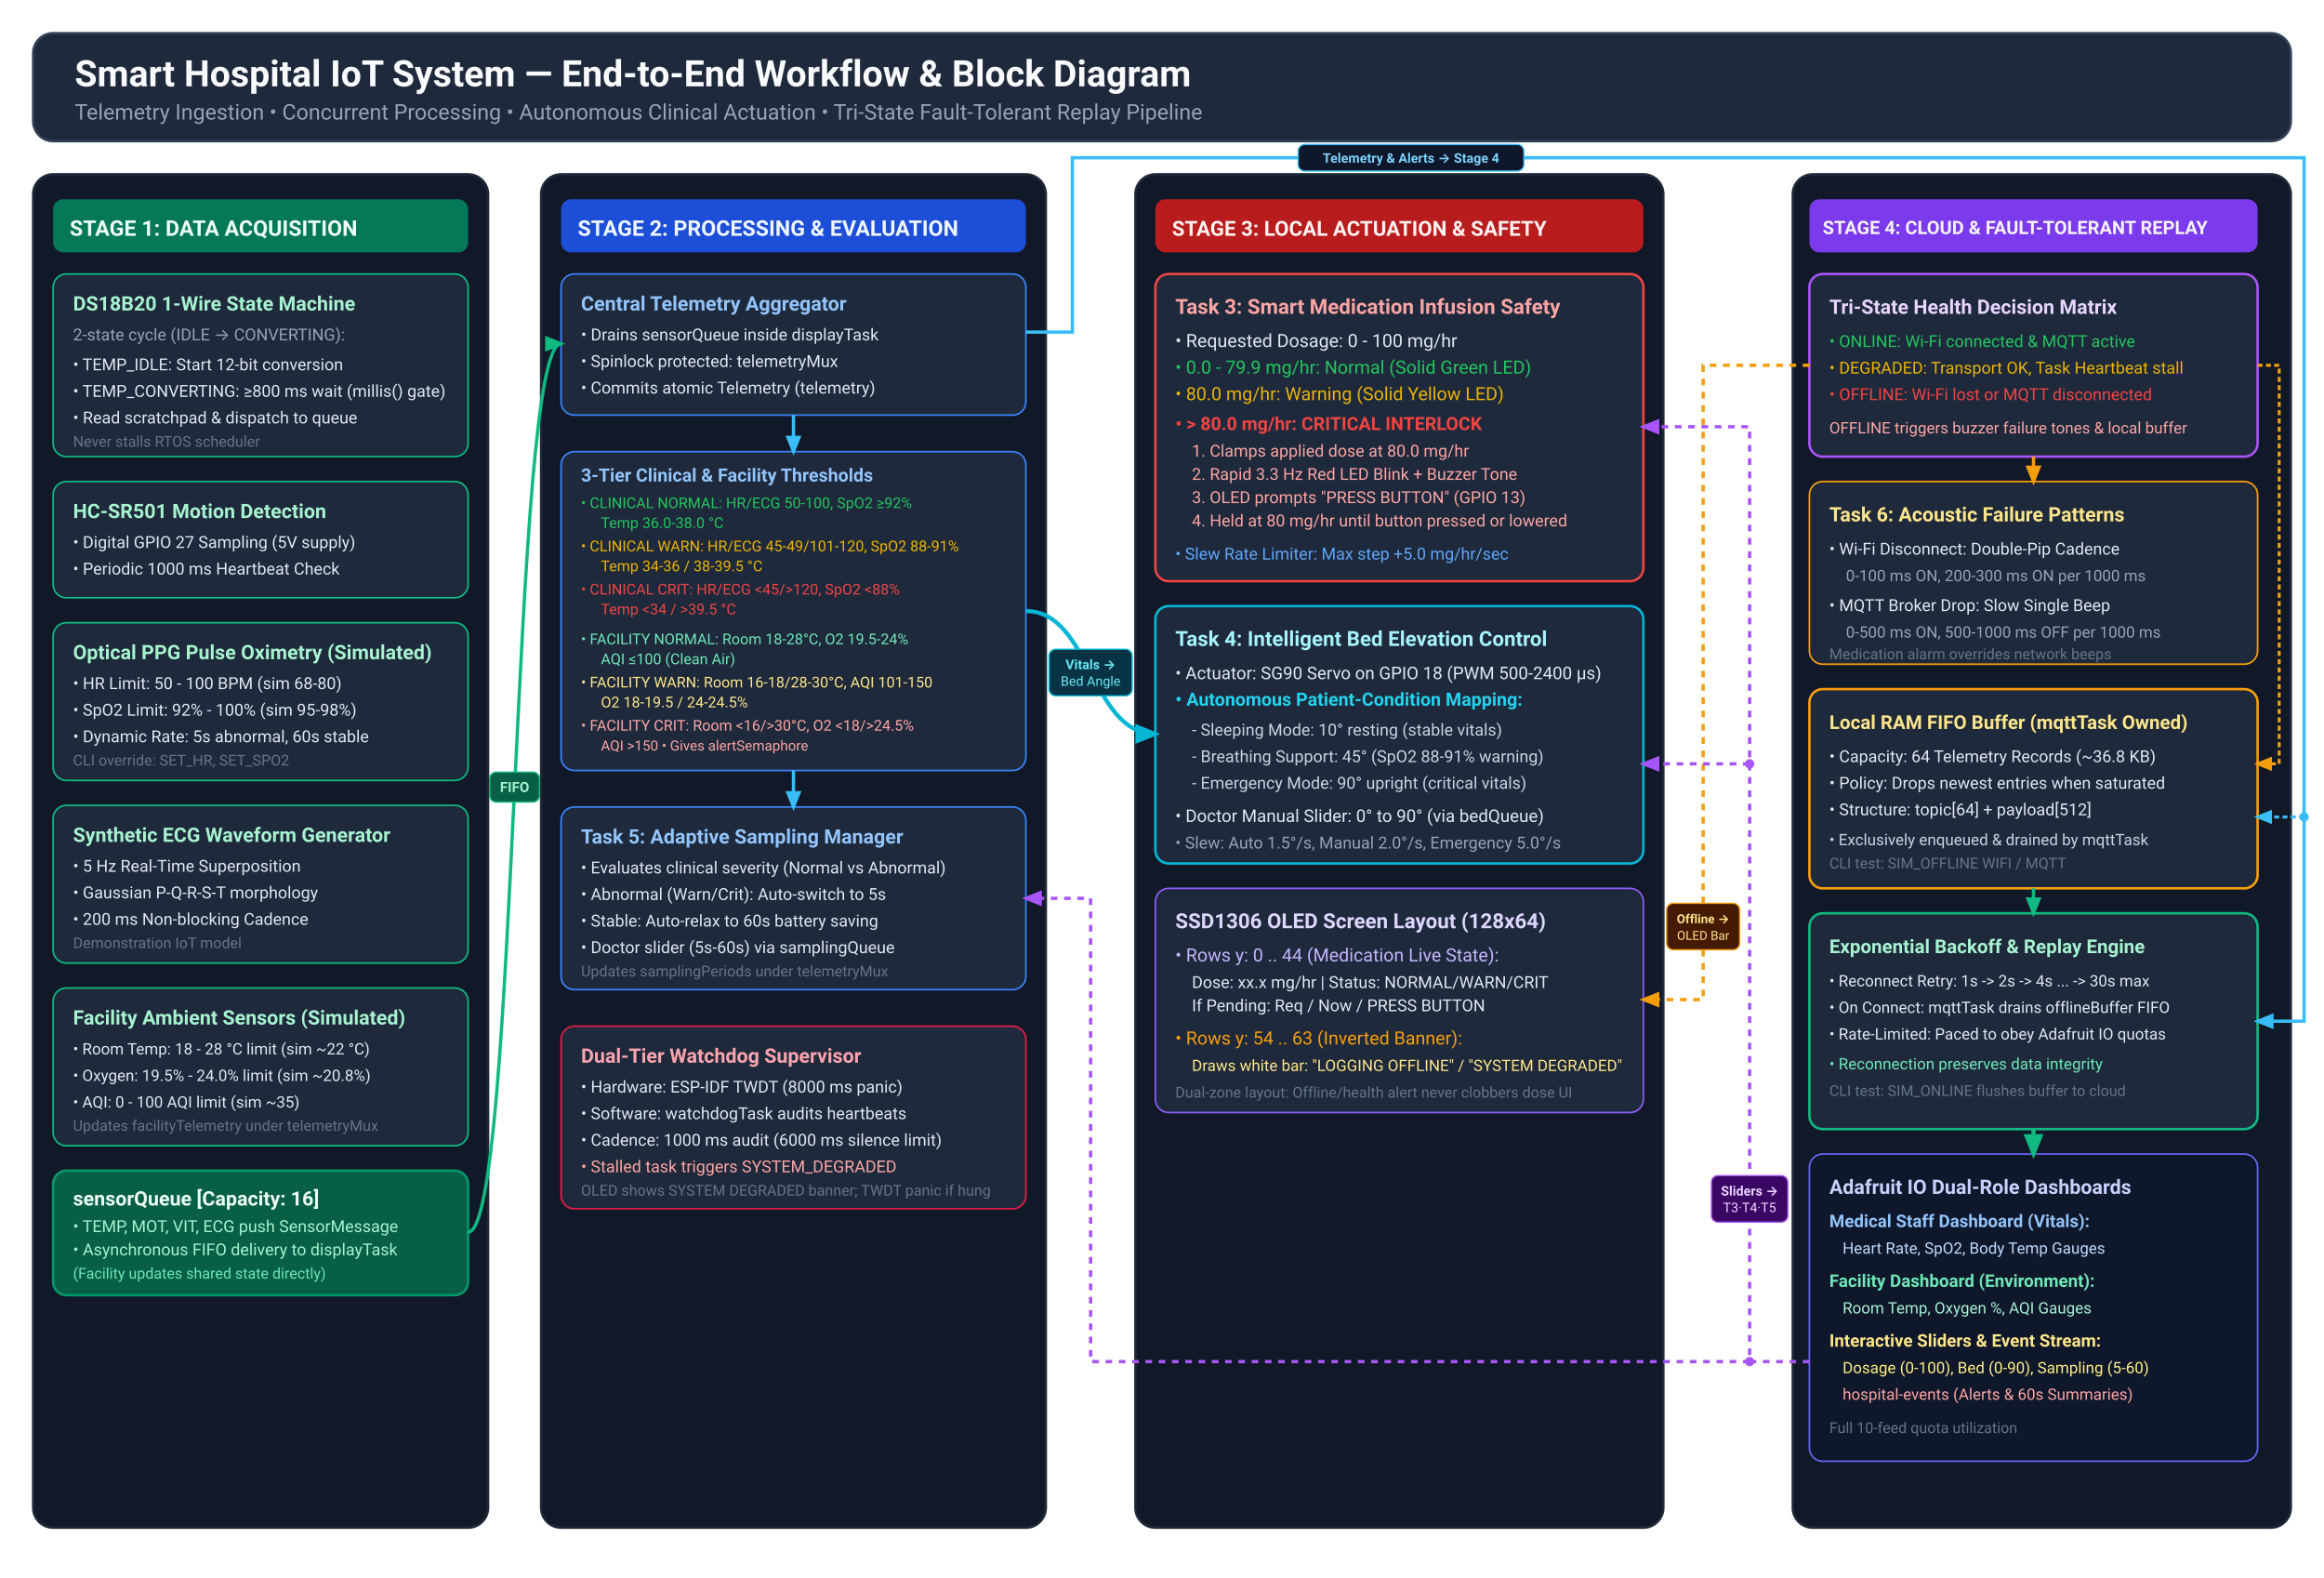
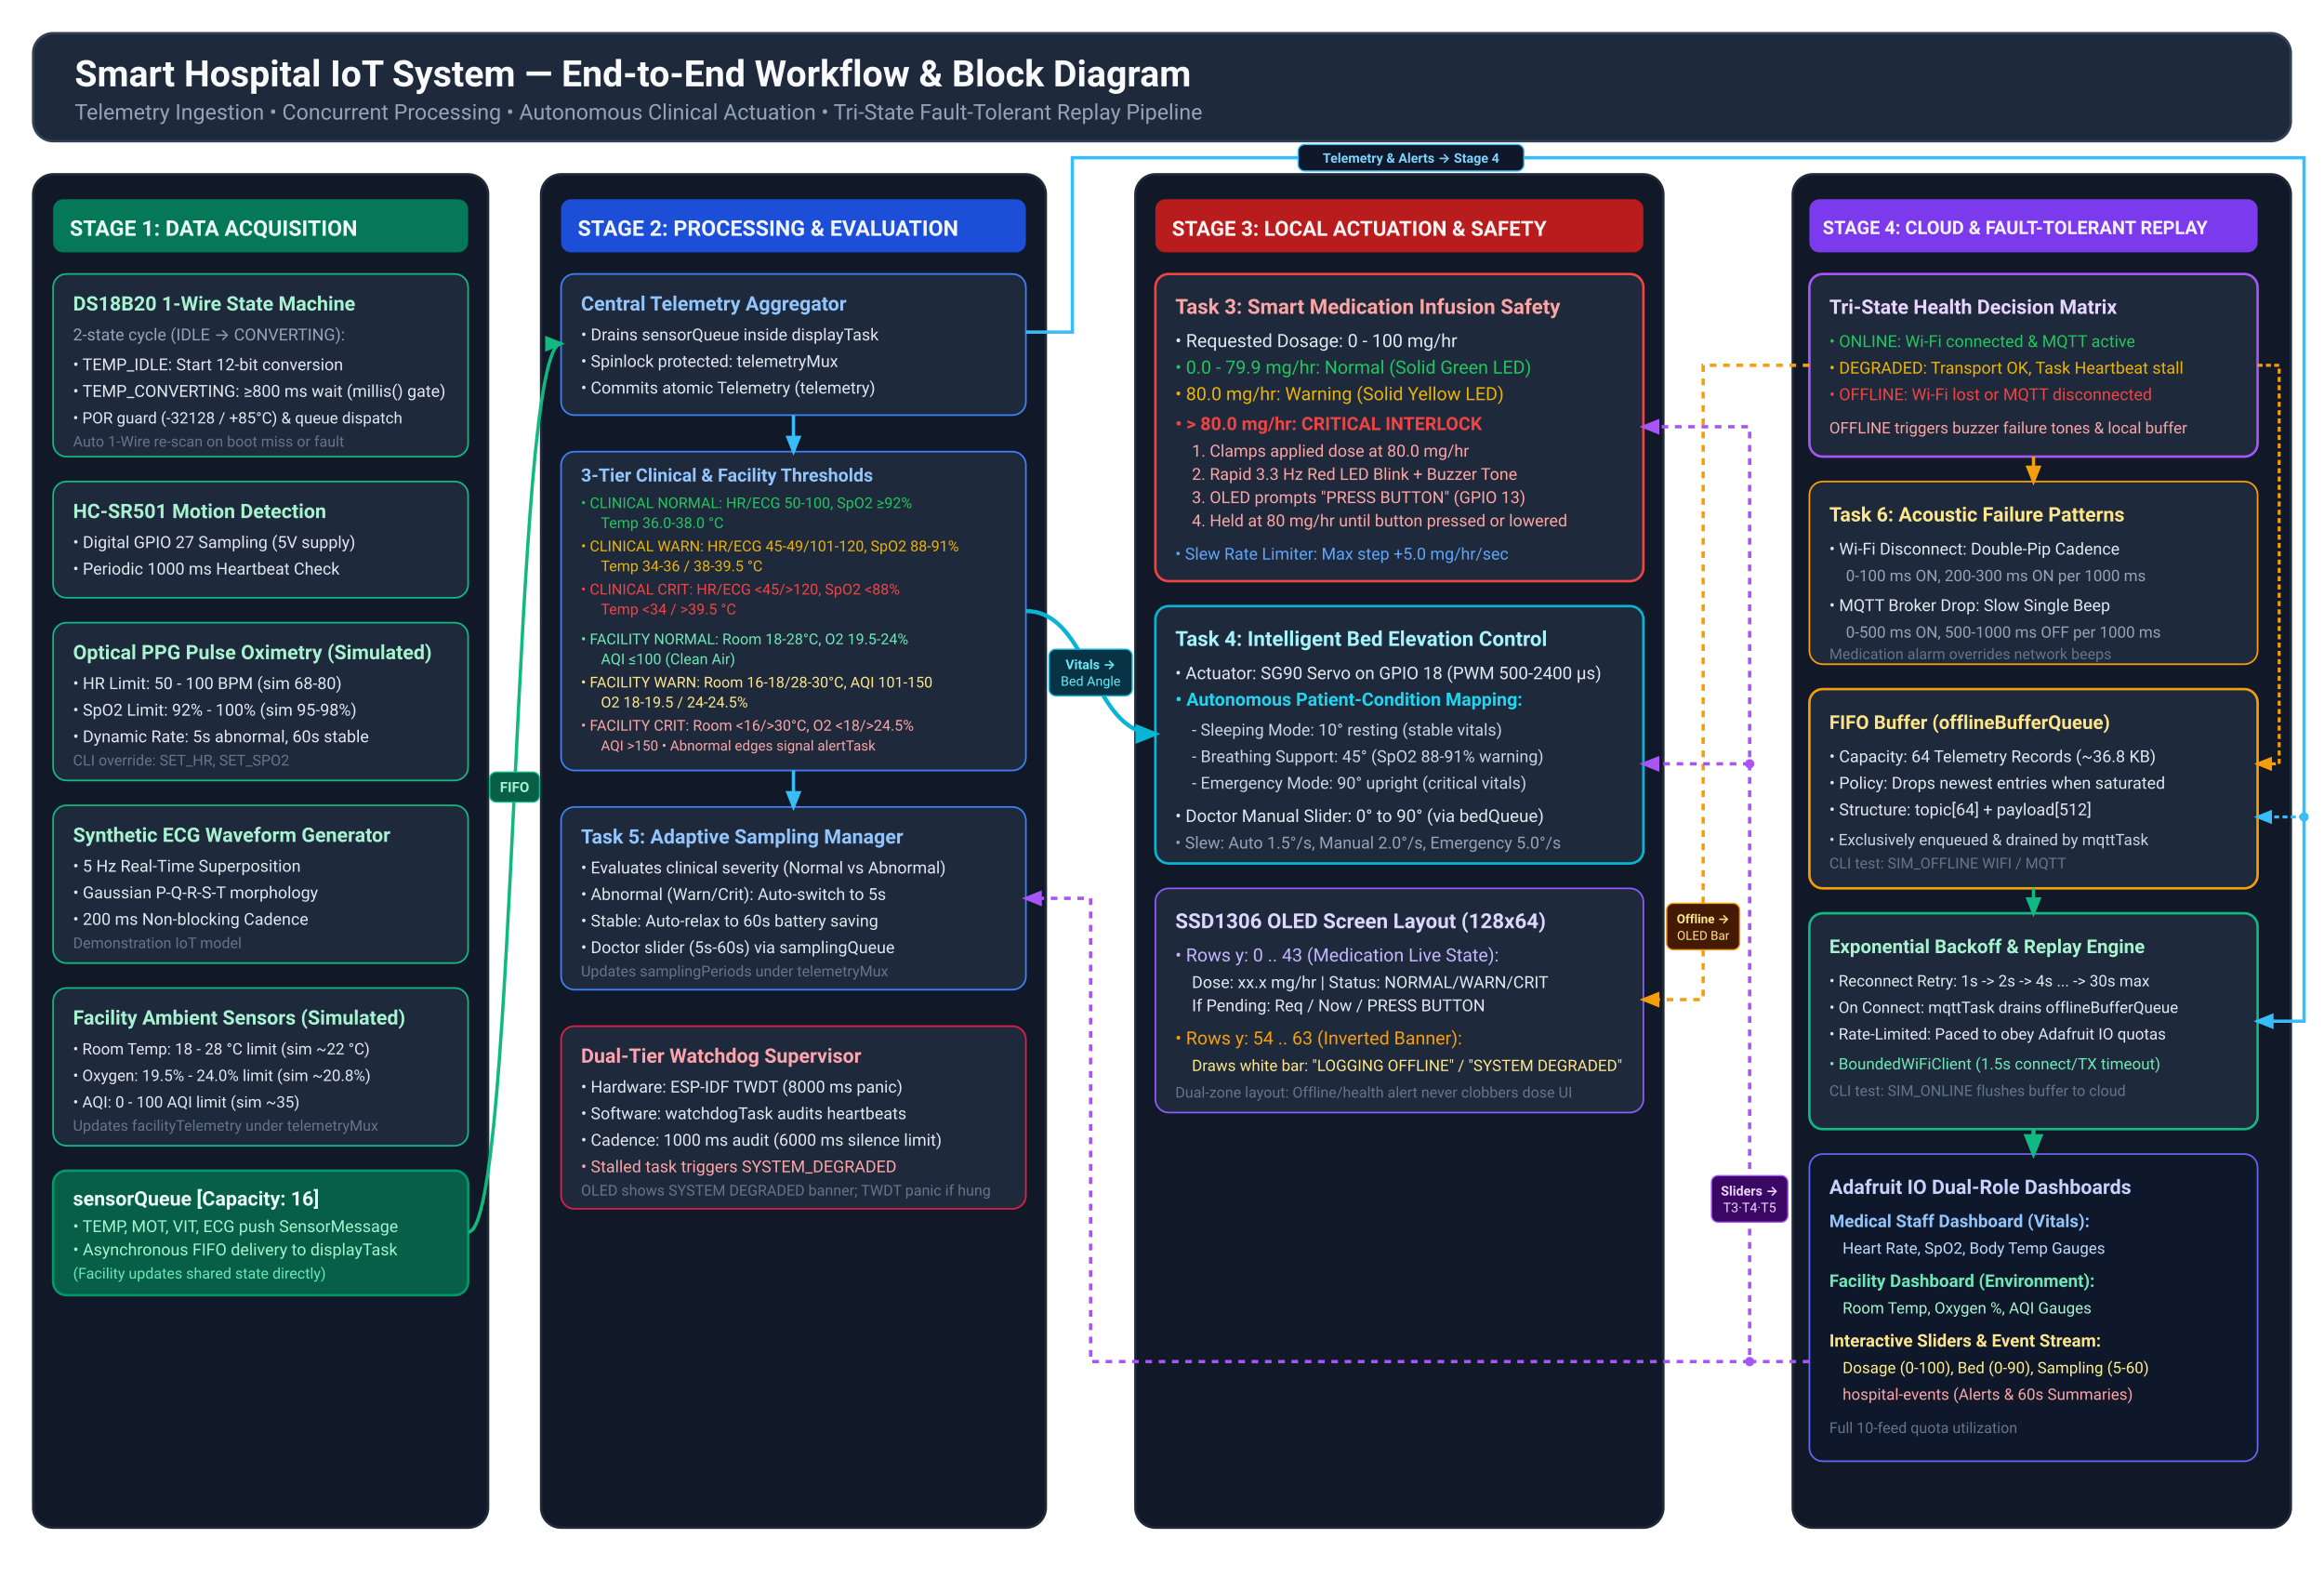
<svg xmlns="http://www.w3.org/2000/svg" viewBox="0 0 1400 950" width="1400" height="950" style="background:#0b1120; font-family:'Segoe UI', -apple-system, BlinkMacSystemFont, Roboto, sans-serif;">
  <defs>
    <linearGradient id="boxGrad1" x1="0%" y1="0%" x2="100%" y2="100%">
      <stop offset="0%" stop-color="#1e293b" />
      <stop offset="100%" stop-color="#0f172a" />
    </linearGradient>
    <linearGradient id="headerGrad" x1="0%" y1="0%" x2="100%" y2="0%">
      <stop offset="0%" stop-color="#1e3a8a" />
      <stop offset="100%" stop-color="#0f172a" />
    </linearGradient>
    <marker id="wfArrowBlue" viewBox="0 0 10 10" refX="8" refY="5" markerWidth="6" markerHeight="6" orient="auto-start-reverse">
      <path d="M 0 1 L 10 5 L 0 9 z" fill="#38bdf8" />
    </marker>
    <marker id="wfArrowGreen" viewBox="0 0 10 10" refX="8" refY="5" markerWidth="6" markerHeight="6" orient="auto-start-reverse">
      <path d="M 0 1 L 10 5 L 0 9 z" fill="#10b981" />
    </marker>
    <marker id="wfArrowAmber" viewBox="0 0 10 10" refX="8" refY="5" markerWidth="6" markerHeight="6" orient="auto-start-reverse">
      <path d="M 0 1 L 10 5 L 0 9 z" fill="#f59e0b" />
    </marker>
    <marker id="wfArrowCyan" viewBox="0 0 10 10" refX="8" refY="5" markerWidth="6" markerHeight="6" orient="auto-start-reverse">
      <path d="M 0 1 L 10 5 L 0 9 z" fill="#06b6d4" />
    </marker>
    <marker id="wfArrowPurple" viewBox="0 0 10 10" refX="8" refY="5" markerWidth="6" markerHeight="6" orient="auto-start-reverse">
      <path d="M 0 1 L 10 5 L 0 9 z" fill="#a855f7" />
    </marker>
  </defs>
  <rect x="20" y="20" width="1360" height="65" rx="12" fill="#1e293b" stroke="#334155" stroke-width="1.5" />
  <text x="45" y="52" fill="#f8fafc" font-size="22" font-weight="bold">Smart Hospital IoT System — End-to-End Workflow &amp; Block Diagram</text>
  <text x="45" y="72" fill="#94a3b8" font-size="13">Telemetry Ingestion • Concurrent Processing • Autonomous Clinical Actuation • Tri-State Fault-Tolerant Replay Pipeline</text>
  <rect x="20" y="105" width="274" height="815" rx="12" fill="#111827" stroke="#1f2937" stroke-width="1.5" />
  <rect x="32" y="120" width="250" height="32" rx="6" fill="#047857" />
  <text x="42" y="142" fill="#ecfdf5" font-size="13" font-weight="bold">STAGE 1: DATA ACQUISITION</text>
  <g transform="translate(32, 165)">
    <rect x="0" y="0" width="250" height="110" rx="8" fill="#1e293b" stroke="#10b981" stroke-width="1" />
    <text x="12" y="22" fill="#a7f3d0" font-size="12" font-weight="bold">DS18B20 1-Wire State Machine</text>
    <text x="12" y="40" fill="#94a3b8" font-size="10">2-state cycle (IDLE → CONVERTING):</text>
    <text x="12" y="58" fill="#e2e8f0" font-size="10">• TEMP_IDLE: Start 12-bit conversion</text>
    <text x="12" y="74" fill="#e2e8f0" font-size="10">• TEMP_CONVERTING: ≥800 ms wait (millis() gate)</text>
-     <text x="12" y="90" fill="#e2e8f0" font-size="10">• Read scratchpad &amp; dispatch to queue</text>
-     <text x="12" y="104" fill="#64748b" font-size="9">Never stalls RTOS scheduler</text>
+     <text x="12" y="90" fill="#e2e8f0" font-size="9.5">• POR guard (-32128 / +85°C) &amp; queue dispatch</text>
+     <text x="12" y="104" fill="#64748b" font-size="9">Auto 1-Wire re-scan on boot miss or fault</text>
    <rect x="0" y="125" width="250" height="70" rx="8" fill="#1e293b" stroke="#10b981" stroke-width="1" />
    <text x="12" y="147" fill="#a7f3d0" font-size="12" font-weight="bold">HC-SR501 Motion Detection</text>
    <text x="12" y="165" fill="#e2e8f0" font-size="10">• Digital GPIO 27 Sampling (5V supply)</text>
    <text x="12" y="181" fill="#e2e8f0" font-size="10">• Periodic 1000 ms Heartbeat Check</text>
    <rect x="0" y="210" width="250" height="95" rx="8" fill="#1e293b" stroke="#10b981" stroke-width="1" />
    <text x="12" y="232" fill="#a7f3d0" font-size="12" font-weight="bold">Optical PPG Pulse Oximetry (Simulated)</text>
    <text x="12" y="250" fill="#e2e8f0" font-size="10">• HR Limit: 50 - 100 BPM (sim 68-80)</text>
    <text x="12" y="266" fill="#e2e8f0" font-size="10">• SpO2 Limit: 92% - 100% (sim 95-98%)</text>
    <text x="12" y="282" fill="#e2e8f0" font-size="10">• Dynamic Rate: 5s abnormal, 60s stable</text>
    <text x="12" y="296" fill="#64748b" font-size="9">CLI override: SET_HR, SET_SPO2</text>
    <rect x="0" y="320" width="250" height="95" rx="8" fill="#1e293b" stroke="#10b981" stroke-width="1" />
    <text x="12" y="342" fill="#a7f3d0" font-size="12" font-weight="bold">Synthetic ECG Waveform Generator</text>
    <text x="12" y="360" fill="#e2e8f0" font-size="10">• 5 Hz Real-Time Superposition</text>
    <text x="12" y="376" fill="#e2e8f0" font-size="10">• Gaussian P-Q-R-S-T morphology</text>
    <text x="12" y="392" fill="#e2e8f0" font-size="10">• 200 ms Non-blocking Cadence</text>
    <text x="12" y="406" fill="#64748b" font-size="9">Demonstration IoT model</text>
    <rect x="0" y="430" width="250" height="95" rx="8" fill="#1e293b" stroke="#10b981" stroke-width="1" />
    <text x="12" y="452" fill="#a7f3d0" font-size="12" font-weight="bold">Facility Ambient Sensors (Simulated)</text>
    <text x="12" y="470" fill="#e2e8f0" font-size="9.5">• Room Temp: 18 - 28 °C limit (sim ~22 °C)</text>
    <text x="12" y="486" fill="#e2e8f0" font-size="9.5">• Oxygen: 19.5% - 24.0% limit (sim ~20.8%)</text>
    <text x="12" y="502" fill="#e2e8f0" font-size="9.5">• AQI: 0 - 100 AQI limit (sim ~35)</text>
    <text x="12" y="516" fill="#64748b" font-size="9">Updates facilityTelemetry under telemetryMux</text>
    <rect x="0" y="540" width="250" height="75" rx="8" fill="#065f46" stroke="#059669" stroke-width="1.5" />
    <text x="12" y="561" fill="#ecfdf5" font-size="12" font-weight="bold">sensorQueue [Capacity: 16]</text>
    <text x="12" y="577" fill="#a7f3d0" font-size="10">• TEMP, MOT, VIT, ECG push SensorMessage</text>
    <text x="12" y="591" fill="#a7f3d0" font-size="10">• Asynchronous FIFO delivery to displayTask</text>
    <text x="12" y="605" fill="#6ee7b7" font-size="9">(Facility updates shared state directly)</text>
  </g>
  <rect x="326" y="105" width="304" height="815" rx="12" fill="#111827" stroke="#1f2937" stroke-width="1.5" />
  <rect x="338" y="120" width="280" height="32" rx="6" fill="#1d4ed8" />
  <text x="348" y="142" fill="#eff6ff" font-size="13" font-weight="bold">STAGE 2: PROCESSING &amp; EVALUATION</text>
  <g transform="translate(338, 165)">
    <rect x="0" y="0" width="280" height="85" rx="8" fill="#1e293b" stroke="#3b82f6" stroke-width="1" />
    <text x="12" y="22" fill="#93c5fd" font-size="12" font-weight="bold">Central Telemetry Aggregator</text>
    <text x="12" y="40" fill="#e2e8f0" font-size="10">• Drains sensorQueue inside displayTask</text>
    <text x="12" y="56" fill="#e2e8f0" font-size="10">• Spinlock protected: telemetryMux</text>
    <text x="12" y="72" fill="#e2e8f0" font-size="10">• Commits atomic Telemetry (telemetry)</text>
    <rect x="0" y="107" width="280" height="192" rx="8" fill="#1e293b" stroke="#3b82f6" stroke-width="1" />
    <text x="12" y="125" fill="#93c5fd" font-size="11" font-weight="bold">3-Tier Clinical &amp; Facility Thresholds</text>
    <text x="12" y="141" fill="#22c55e" font-size="9">• CLINICAL NORMAL: HR/ECG 50-100, SpO2 ≥92%</text>
    <text x="24" y="153" fill="#22c55e" font-size="9">Temp 36.0-38.0 °C</text>
    <text x="12" y="167" fill="#eab308" font-size="9">• CLINICAL WARN: HR/ECG 45-49/101-120, SpO2 88-91%</text>
    <text x="24" y="179" fill="#eab308" font-size="9">Temp 34-36 / 38-39.5 °C</text>
    <text x="12" y="193" fill="#ef4444" font-size="9">• CLINICAL CRIT: HR/ECG &lt;45/&gt;120, SpO2 &lt;88%</text>
    <text x="24" y="205" fill="#ef4444" font-size="9">Temp &lt;34 / &gt;39.5 °C</text>
    <text x="12" y="223" fill="#6ee7b7" font-size="9">• FACILITY NORMAL: Room 18-28°C, O2 19.5-24%</text>
    <text x="24" y="235" fill="#6ee7b7" font-size="9">AQI ≤100 (Clean Air)</text>
    <text x="12" y="249" fill="#fde68a" font-size="9">• FACILITY WARN: Room 16-18/28-30°C, AQI 101-150</text>
    <text x="24" y="261" fill="#fde68a" font-size="9">O2 18-19.5 / 24-24.5%</text>
    <text x="12" y="275" fill="#fca5a5" font-size="9">• FACILITY CRIT: Room &lt;16/&gt;30°C, O2 &lt;18/&gt;24.5%</text>
-     <text x="24" y="287" fill="#fca5a5" font-size="8.5">AQI &gt;150 • Gives alertSemaphore</text>
+     <text x="24" y="287" fill="#fca5a5" font-size="8.5">AQI &gt;150 • Abnormal edges signal alertTask</text>
    <rect x="0" y="321" width="280" height="110" rx="8" fill="#1e293b" stroke="#3b82f6" stroke-width="1" />
    <text x="12" y="343" fill="#93c5fd" font-size="12" font-weight="bold">Task 5: Adaptive Sampling Manager</text>
    <text x="12" y="361" fill="#e2e8f0" font-size="10">• Evaluates clinical severity (Normal vs Abnormal)</text>
    <text x="12" y="377" fill="#e2e8f0" font-size="10">• Abnormal (Warn/Crit): Auto-switch to 5s</text>
    <text x="12" y="393" fill="#e2e8f0" font-size="10">• Stable: Auto-relax to 60s battery saving</text>
    <text x="12" y="409" fill="#e2e8f0" font-size="10">• Doctor slider (5s-60s) via samplingQueue</text>
    <text x="12" y="423" fill="#64748b" font-size="9">Updates samplingPeriods under telemetryMux</text>
    <rect x="0" y="453" width="280" height="110" rx="8" fill="#1e293b" stroke="#e11d48" stroke-width="1" />
    <text x="12" y="475" fill="#fda4af" font-size="12" font-weight="bold">Dual-Tier Watchdog Supervisor</text>
    <text x="12" y="493" fill="#e2e8f0" font-size="10">• Hardware: ESP-IDF TWDT (8000 ms panic)</text>
    <text x="12" y="509" fill="#e2e8f0" font-size="10">• Software: watchdogTask audits heartbeats</text>
    <text x="12" y="525" fill="#e2e8f0" font-size="10">• Cadence: 1000 ms audit (6000 ms silence limit)</text>
    <text x="12" y="541" fill="#fca5a5" font-size="10">• Stalled task triggers SYSTEM_DEGRADED</text>
    <text x="12" y="555" fill="#64748b" font-size="9">OLED shows SYSTEM DEGRADED banner; TWDT panic if hung</text>
  </g>
  <rect x="684" y="105" width="318" height="815" rx="12" fill="#111827" stroke="#1f2937" stroke-width="1.5" />
  <rect x="696" y="120" width="294" height="32" rx="6" fill="#b91c1c" />
  <text x="706" y="142" fill="#fef2f2" font-size="12.5" font-weight="bold">STAGE 3: LOCAL ACTUATION &amp; SAFETY</text>
  <g transform="translate(696, 165)">
    <rect x="0" y="0" width="294" height="185" rx="8" fill="#1e293b" stroke="#ef4444" stroke-width="1.5" />
    <text x="12" y="24" fill="#fca5a5" font-size="12.5" font-weight="bold">Task 3: Smart Medication Infusion Safety</text>
    <text x="12" y="44" fill="#e2e8f0" font-size="11">• Requested Dosage: 0 - 100 mg/hr</text>
    <text x="12" y="60" fill="#22c55e" font-size="11">• 0.0 - 79.9 mg/hr: Normal (Solid Green LED)</text>
    <text x="12" y="76" fill="#eab308" font-size="11">• 80.0 mg/hr: Warning (Solid Yellow LED)</text>
    <text x="12" y="94" fill="#ef4444" font-size="11" font-weight="bold">• &gt; 80.0 mg/hr: CRITICAL INTERLOCK</text>
    <text x="22" y="110" fill="#fca5a5" font-size="10">1. Clamps applied dose at 80.0 mg/hr</text>
    <text x="22" y="124" fill="#fca5a5" font-size="10">2. Rapid 3.3 Hz Red LED Blink + Buzzer Tone</text>
    <text x="22" y="138" fill="#fca5a5" font-size="10">3. OLED prompts "PRESS BUTTON" (GPIO 13)</text>
    <text x="22" y="152" fill="#fca5a5" font-size="10">4. Held at 80 mg/hr until button pressed or lowered</text>
    <text x="12" y="172" fill="#60a5fa" font-size="10">• Slew Rate Limiter: Max step +5.0 mg/hr/sec</text>
    <rect x="0" y="200" width="294" height="155" rx="8" fill="#1e293b" stroke="#06b6d4" stroke-width="1.5" />
    <text x="12" y="224" fill="#a5f3fc" font-size="12.5" font-weight="bold">Task 4: Intelligent Bed Elevation Control</text>
    <text x="12" y="244" fill="#e2e8f0" font-size="10.5">• Actuator: SG90 Servo on GPIO 18 (PWM 500-2400 μs)</text>
    <text x="12" y="260" fill="#22d3ee" font-size="11" font-weight="bold">• Autonomous Patient-Condition Mapping:</text>
    <text x="22" y="278" fill="#cbd5e1" font-size="10">- Sleeping Mode: 10° resting (stable vitals)</text>
    <text x="22" y="294" fill="#cbd5e1" font-size="10">- Breathing Support: 45° (SpO2 88-91% warning)</text>
    <text x="22" y="310" fill="#cbd5e1" font-size="10">- Emergency Mode: 90° upright (critical vitals)</text>
    <text x="12" y="330" fill="#e2e8f0" font-size="10.5">• Doctor Manual Slider: 0° to 90° (via bedQueue)</text>
    <text x="12" y="346" fill="#94a3b8" font-size="10">• Slew: Auto 1.5°/s, Manual 2.0°/s, Emergency 5.0°/s</text>
    <rect x="0" y="370" width="294" height="135" rx="8" fill="#1e293b" stroke="#8b5cf6" stroke-width="1" />
    <text x="12" y="394" fill="#ddd6fe" font-size="12.5" font-weight="bold">SSD1306 OLED Screen Layout (128x64)</text>
-     <text x="12" y="414" fill="#c4b5fd" font-size="11">• Rows y: 0 .. 44 (Medication Live State):</text>
+     <text x="12" y="414" fill="#c4b5fd" font-size="11">• Rows y: 0 .. 43 (Medication Live State):</text>
    <text x="22" y="430" fill="#e2e8f0" font-size="10">Dose: xx.x mg/hr | Status: NORMAL/WARN/CRIT</text>
    <text x="22" y="444" fill="#e2e8f0" font-size="10">If Pending: Req / Now / PRESS BUTTON</text>
    <text x="12" y="464" fill="#f59e0b" font-size="11">• Rows y: 54 .. 63 (Inverted Banner):</text>
    <text x="22" y="480" fill="#fde68a" font-size="9.5">Draws white bar: "LOGGING OFFLINE" / "SYSTEM DEGRADED"</text>
    <text x="12" y="496" fill="#64748b" font-size="9">Dual-zone layout: Offline/health alert never clobbers dose UI</text>
  </g>
  <rect x="1080" y="105" width="300" height="815" rx="12" fill="#111827" stroke="#1f2937" stroke-width="1.5" />
  <rect x="1090" y="120" width="270" height="32" rx="6" fill="#7c3aed" />
  <text x="1098" y="141" fill="#f5f3ff" font-size="11.2" font-weight="bold">STAGE 4: CLOUD &amp; FAULT-TOLERANT REPLAY</text>
  <g transform="translate(1090, 165)">
    <rect x="0" y="0" width="270" height="110" rx="8" fill="#1e293b" stroke="#a855f7" stroke-width="1.5" />
    <text x="12" y="24" fill="#e9d5ff" font-size="12" font-weight="bold">Tri-State Health Decision Matrix</text>
    <text x="12" y="44" fill="#22c55e" font-size="10">• ONLINE: Wi-Fi connected &amp; MQTT active</text>
    <text x="12" y="60" fill="#eab308" font-size="10">• DEGRADED: Transport OK, Task Heartbeat stall</text>
    <text x="12" y="76" fill="#ef4444" font-size="10">• OFFLINE: Wi-Fi lost or MQTT disconnected</text>
    <text x="12" y="96" fill="#fca5a5" font-size="9.5">OFFLINE triggers buzzer failure tones &amp; local buffer</text>
    <rect x="0" y="125" width="270" height="110" rx="8" fill="#1e293b" stroke="#f59e0b" stroke-width="1" />
    <text x="12" y="149" fill="#fde68a" font-size="12" font-weight="bold">Task 6: Acoustic Failure Patterns</text>
    <text x="12" y="169" fill="#e2e8f0" font-size="10">• Wi-Fi Disconnect: Double-Pip Cadence</text>
    <text x="22" y="185" fill="#94a3b8" font-size="9.5">0-100 ms ON, 200-300 ms ON per 1000 ms</text>
    <text x="12" y="203" fill="#e2e8f0" font-size="10">• MQTT Broker Drop: Slow Single Beep</text>
    <text x="22" y="219" fill="#94a3b8" font-size="9.5">0-500 ms ON, 500-1000 ms OFF per 1000 ms</text>
    <text x="12" y="232" fill="#64748b" font-size="9">Medication alarm overrides network beeps</text>
    <rect x="0" y="250" width="270" height="120" rx="8" fill="#1e293b" stroke="#f59e0b" stroke-width="1.5" />
-     <text x="12" y="274" fill="#fde68a" font-size="11.5" font-weight="bold">Local RAM FIFO Buffer (mqttTask Owned)</text>
+     <text x="12" y="274" fill="#fde68a" font-size="11.5" font-weight="bold">FIFO Buffer (offlineBufferQueue)</text>
    <text x="12" y="294" fill="#e2e8f0" font-size="10">• Capacity: 64 Telemetry Records (~36.8 KB)</text>
    <text x="12" y="310" fill="#e2e8f0" font-size="10">• Policy: Drops newest entries when saturated</text>
    <text x="12" y="326" fill="#e2e8f0" font-size="10">• Structure: topic[64] + payload[512]</text>
    <text x="12" y="344" fill="#cbd5e1" font-size="9.5">• Exclusively enqueued &amp; drained by mqttTask</text>
    <text x="12" y="358" fill="#64748b" font-size="9">CLI test: SIM_OFFLINE WIFI / MQTT</text>
    <rect x="0" y="385" width="270" height="130" rx="8" fill="#1e293b" stroke="#10b981" stroke-width="1.5" />
    <text x="12" y="409" fill="#a7f3d0" font-size="11.5" font-weight="bold">Exponential Backoff &amp; Replay Engine</text>
    <text x="12" y="429" fill="#e2e8f0" font-size="9.5">• Reconnect Retry: 1s -&gt; 2s -&gt; 4s ... -&gt; 30s max</text>
-     <text x="12" y="445" fill="#e2e8f0" font-size="9.5">• On Connect: mqttTask drains offlineBuffer FIFO</text>
+     <text x="12" y="445" fill="#e2e8f0" font-size="9.5">• On Connect: mqttTask drains offlineBufferQueue</text>
    <text x="12" y="461" fill="#e2e8f0" font-size="9.5">• Rate-Limited: Paced to obey Adafruit IO quotas</text>
-     <text x="12" y="479" fill="#6ee7b7" font-size="9.5">• Reconnection preserves data integrity</text>
+     <text x="12" y="479" fill="#6ee7b7" font-size="9.5">• BoundedWiFiClient (1.5s connect/TX timeout)</text>
    <text x="12" y="495" fill="#64748b" font-size="9">CLI test: SIM_ONLINE flushes buffer to cloud</text>
    <rect x="0" y="530" width="270" height="185" rx="8" fill="#0f172a" stroke="#6366f1" stroke-width="1" />
    <text x="12" y="554" fill="#c7d2fe" font-size="12" font-weight="bold">Adafruit IO Dual-Role Dashboards</text>
    <text x="12" y="574" fill="#93c5fd" font-size="10.5" font-weight="bold">Medical Staff Dashboard (Vitals):</text>
    <text x="20" y="590" fill="#bfdbfe" font-size="9.5">Heart Rate, SpO2, Body Temp Gauges</text>
    <text x="12" y="610" fill="#6ee7b7" font-size="10.5" font-weight="bold">Facility Dashboard (Environment):</text>
    <text x="20" y="626" fill="#a7f3d0" font-size="9.5">Room Temp, Oxygen %, AQI Gauges</text>
    <text x="12" y="646" fill="#fde68a" font-size="10.5" font-weight="bold">Interactive Sliders &amp; Event Stream:</text>
    <text x="20" y="662" fill="#fef08a" font-size="9.5">Dosage (0-100), Bed (0-90), Sampling (5-60)</text>
    <text x="20" y="678" fill="#fca5a5" font-size="9.5">hospital-events (Alerts &amp; 60s Summaries)</text>
    <text x="12" y="698" fill="#64748b" font-size="9">Full 10-feed quota utilization</text>
  </g>
  <path d="M 282 742 C 312 742, 308 207, 338 207" stroke="#10b981" stroke-width="2" fill="none" marker-end="url(#wfArrowGreen)" />
  <rect x="295" y="465" width="30" height="18" rx="4" fill="#065f46" stroke="#10b981" stroke-width="0.8" />
  <text x="310" y="477" text-anchor="middle" fill="#a7f3d0" font-size="8.5" font-weight="bold">FIFO</text>
  <path d="M 478 250 L 478 272" stroke="#38bdf8" stroke-width="2" fill="none" marker-end="url(#wfArrowBlue)" />
  <path d="M 478 464 L 478 486" stroke="#38bdf8" stroke-width="2" fill="none" marker-end="url(#wfArrowBlue)" />
  <path d="M 618 368 C 657 368, 657 442, 696 442" stroke="#06b6d4" stroke-width="2.5" fill="none" marker-end="url(#wfArrowCyan)" />
  <rect x="632" y="391" width="50" height="28" rx="4" fill="#083344" stroke="#06b6d4" stroke-width="0.8" />
  <text x="657" y="403" text-anchor="middle" fill="#67e8f9" font-size="8" font-weight="bold">Vitals →</text>
  <text x="657" y="413" text-anchor="middle" fill="#67e8f9" font-size="8">Bed Angle</text>
  <path d="M 1225 275 L 1225 290" stroke="#f59e0b" stroke-width="2" fill="none" marker-end="url(#wfArrowAmber)" />
  <path d="M 1360 220 L 1373 220 L 1373 460 L 1360 460" stroke="#f59e0b" stroke-width="1.8" stroke-dasharray="3,2" fill="none" marker-end="url(#wfArrowAmber)" />
  <path d="M 1225 535 L 1225 550" stroke="#10b981" stroke-width="2" fill="none" marker-end="url(#wfArrowGreen)" />
  <path d="M 1225 680 L 1225 695" stroke="#10b981" stroke-width="2.5" fill="none" marker-end="url(#wfArrowGreen)" />
  <path d="M 618 200 L 646 200 L 646 95 L 1388 95 L 1388 615 L 1360 615" stroke="#38bdf8" stroke-width="2" fill="none" marker-end="url(#wfArrowBlue)" />
  <path d="M 1388 492 L 1360 492" stroke="#38bdf8" stroke-width="1.8" stroke-dasharray="3,2" fill="none" marker-end="url(#wfArrowBlue)" />
  <circle cx="1388" cy="492" r="2.8" fill="#38bdf8" />
  <rect x="782" y="87" width="136" height="16" rx="4" fill="#0f172a" stroke="#38bdf8" stroke-width="0.8" />
  <text x="850" y="98" text-anchor="middle" fill="#7dd3fc" font-size="8" font-weight="bold">Telemetry &amp; Alerts → Stage 4</text>
  <path d="M 1090 220 L 1026 220 L 1026 602 L 990 602" stroke="#f59e0b" stroke-width="2" stroke-dasharray="4,4" fill="none" marker-end="url(#wfArrowAmber)" />
  <rect x="1004" y="544" width="44" height="28" rx="4" fill="#451a03" stroke="#f59e0b" stroke-width="0.8" />
  <text x="1026" y="556" text-anchor="middle" fill="#fde68a" font-size="7.5" font-weight="bold">Offline →</text>
  <text x="1026" y="566" text-anchor="middle" fill="#fde68a" font-size="7.5">OLED Bar</text>
  <path d="M 1090 820 L 1054 820 L 1054 257 L 990 257" stroke="#a855f7" stroke-width="2" stroke-dasharray="4,4" fill="none" marker-end="url(#wfArrowPurple)" />
  <path d="M 1054 460 L 990 460" stroke="#a855f7" stroke-width="2" stroke-dasharray="4,4" fill="none" marker-end="url(#wfArrowPurple)" />
  <circle cx="1054" cy="460" r="2.8" fill="#a855f7" />
  <path d="M 1054 820 L 657 820 L 657 541 L 618 541" stroke="#a855f7" stroke-width="2" stroke-dasharray="4,4" fill="none" marker-end="url(#wfArrowPurple)" />
  <circle cx="1054" cy="820" r="2.8" fill="#a855f7" />
  <rect x="1031" y="708" width="46" height="28" rx="4" fill="#3b0764" stroke="#a855f7" stroke-width="0.8" />
  <text x="1054" y="720" text-anchor="middle" fill="#e9d5ff" font-size="8" font-weight="bold">Sliders →</text>
  <text x="1054" y="730" text-anchor="middle" fill="#e9d5ff" font-size="8">T3·T4·T5</text>
</svg>
